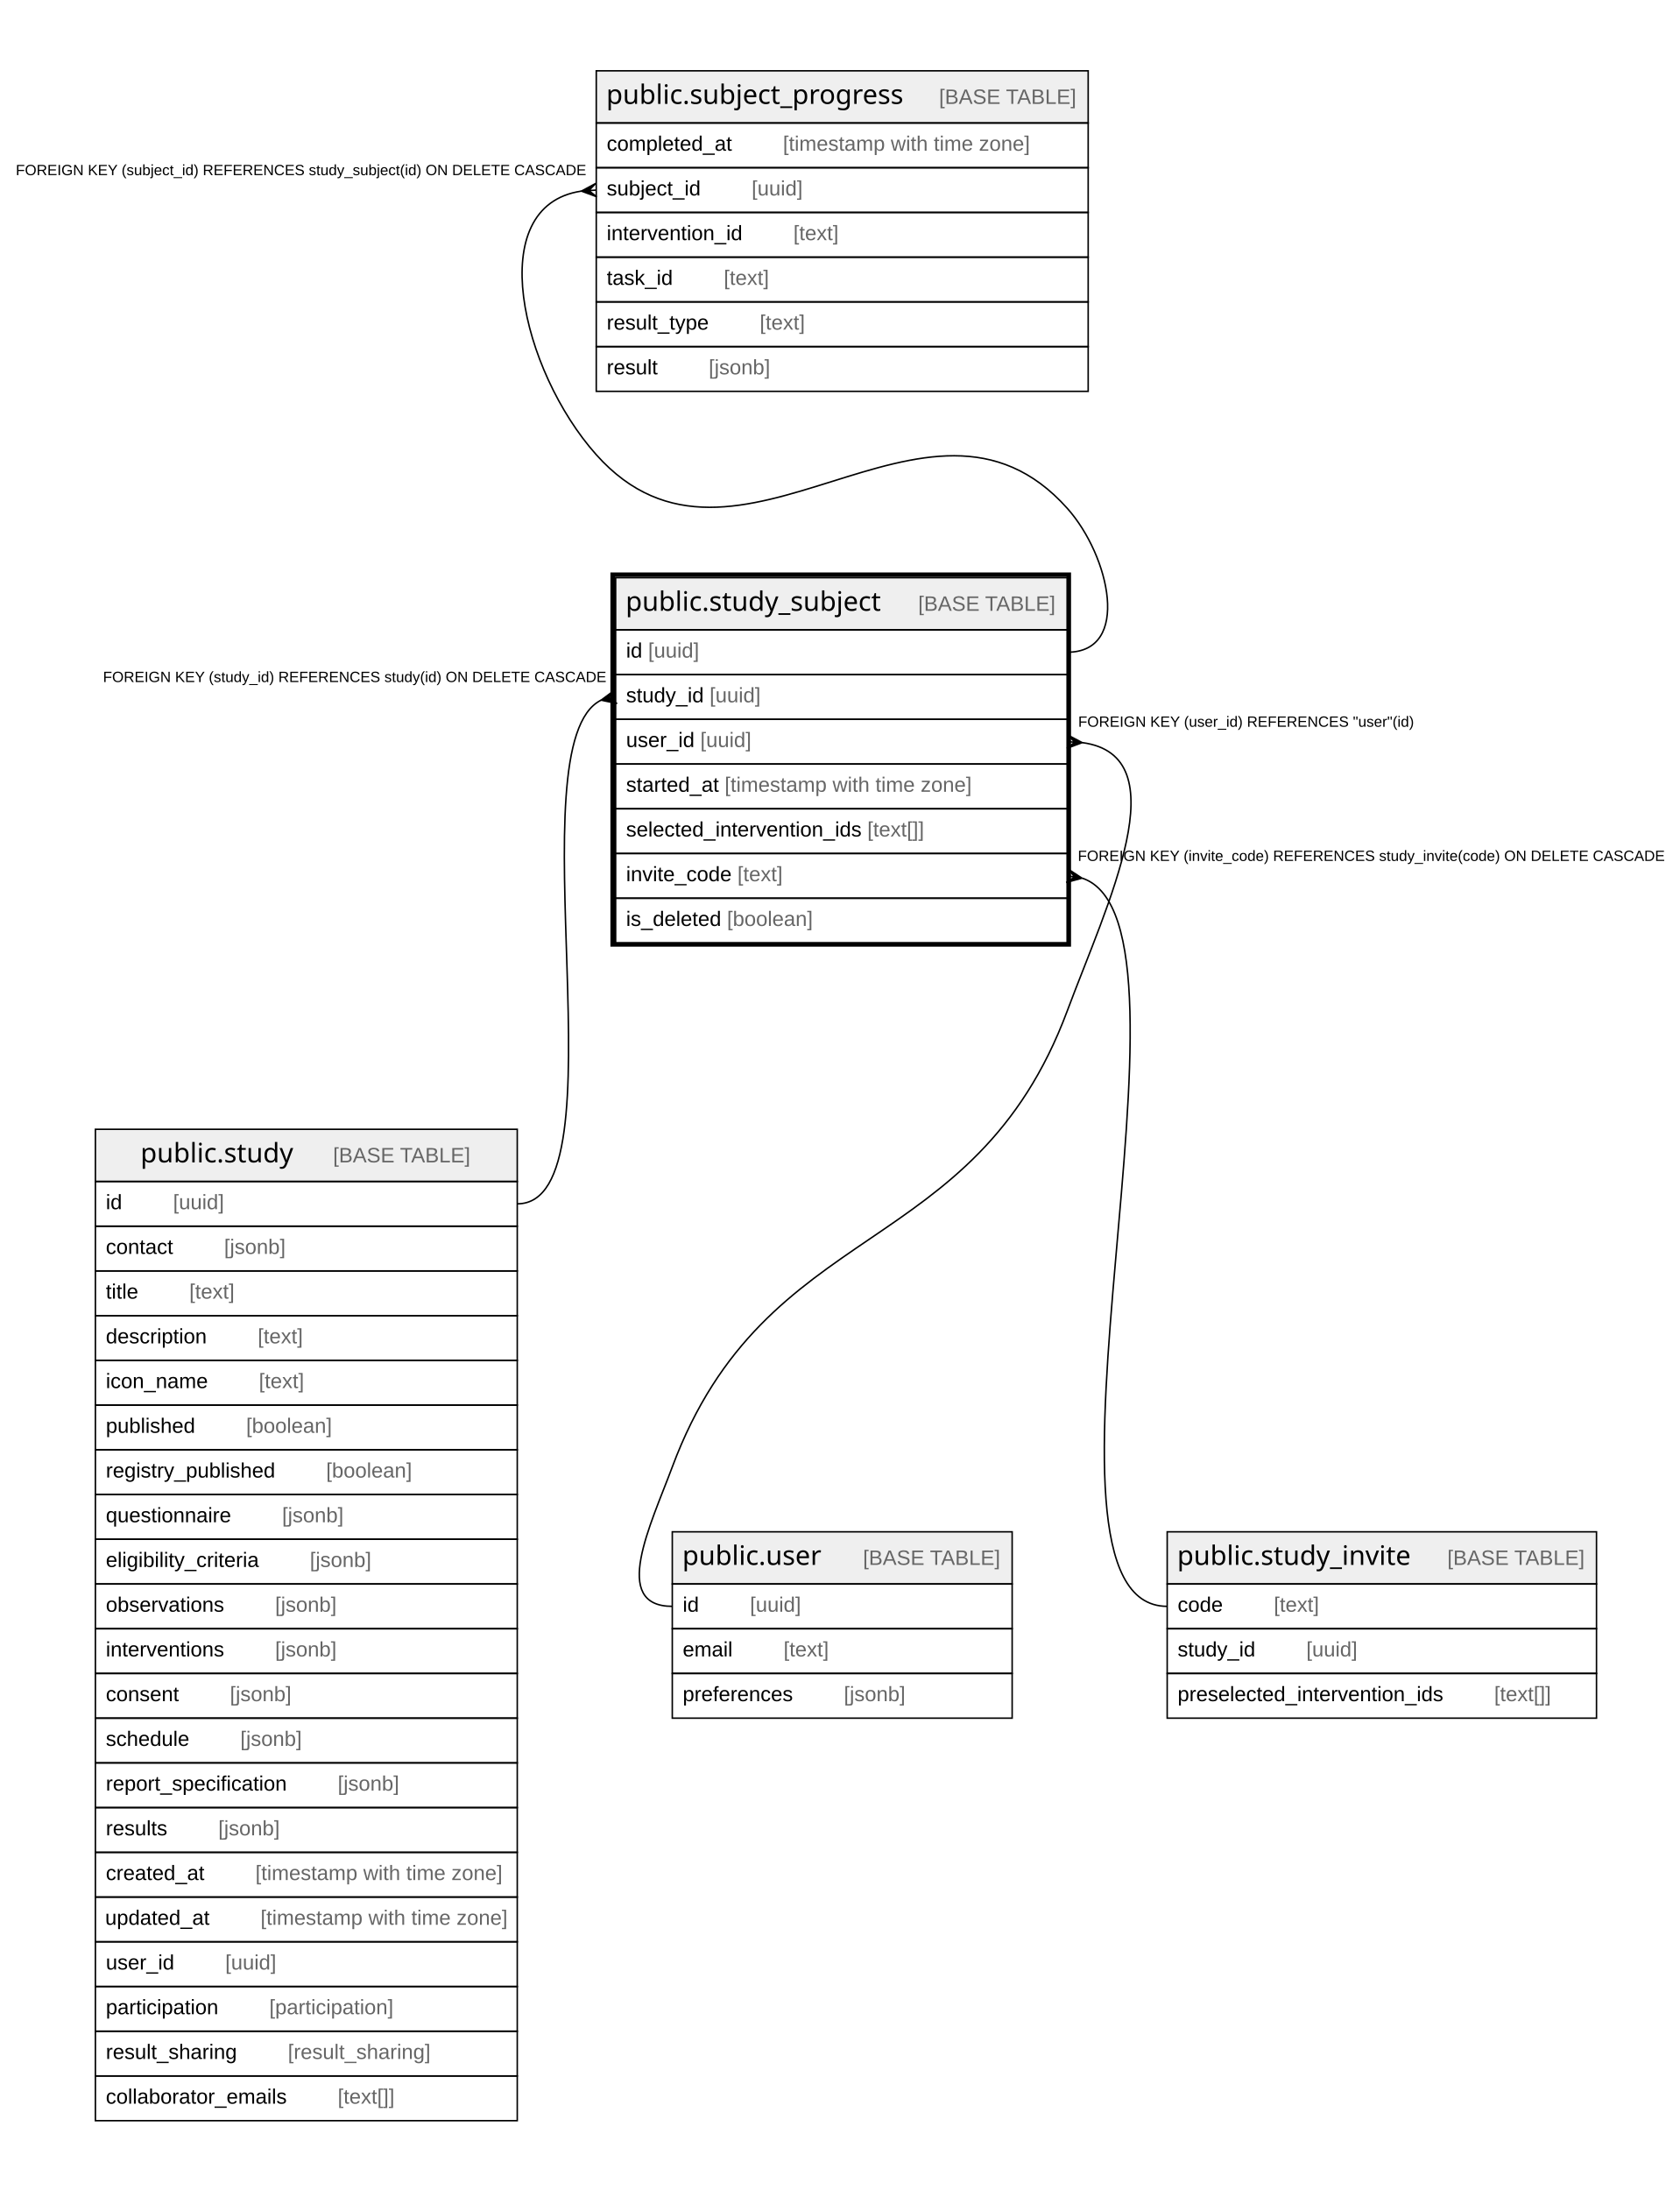
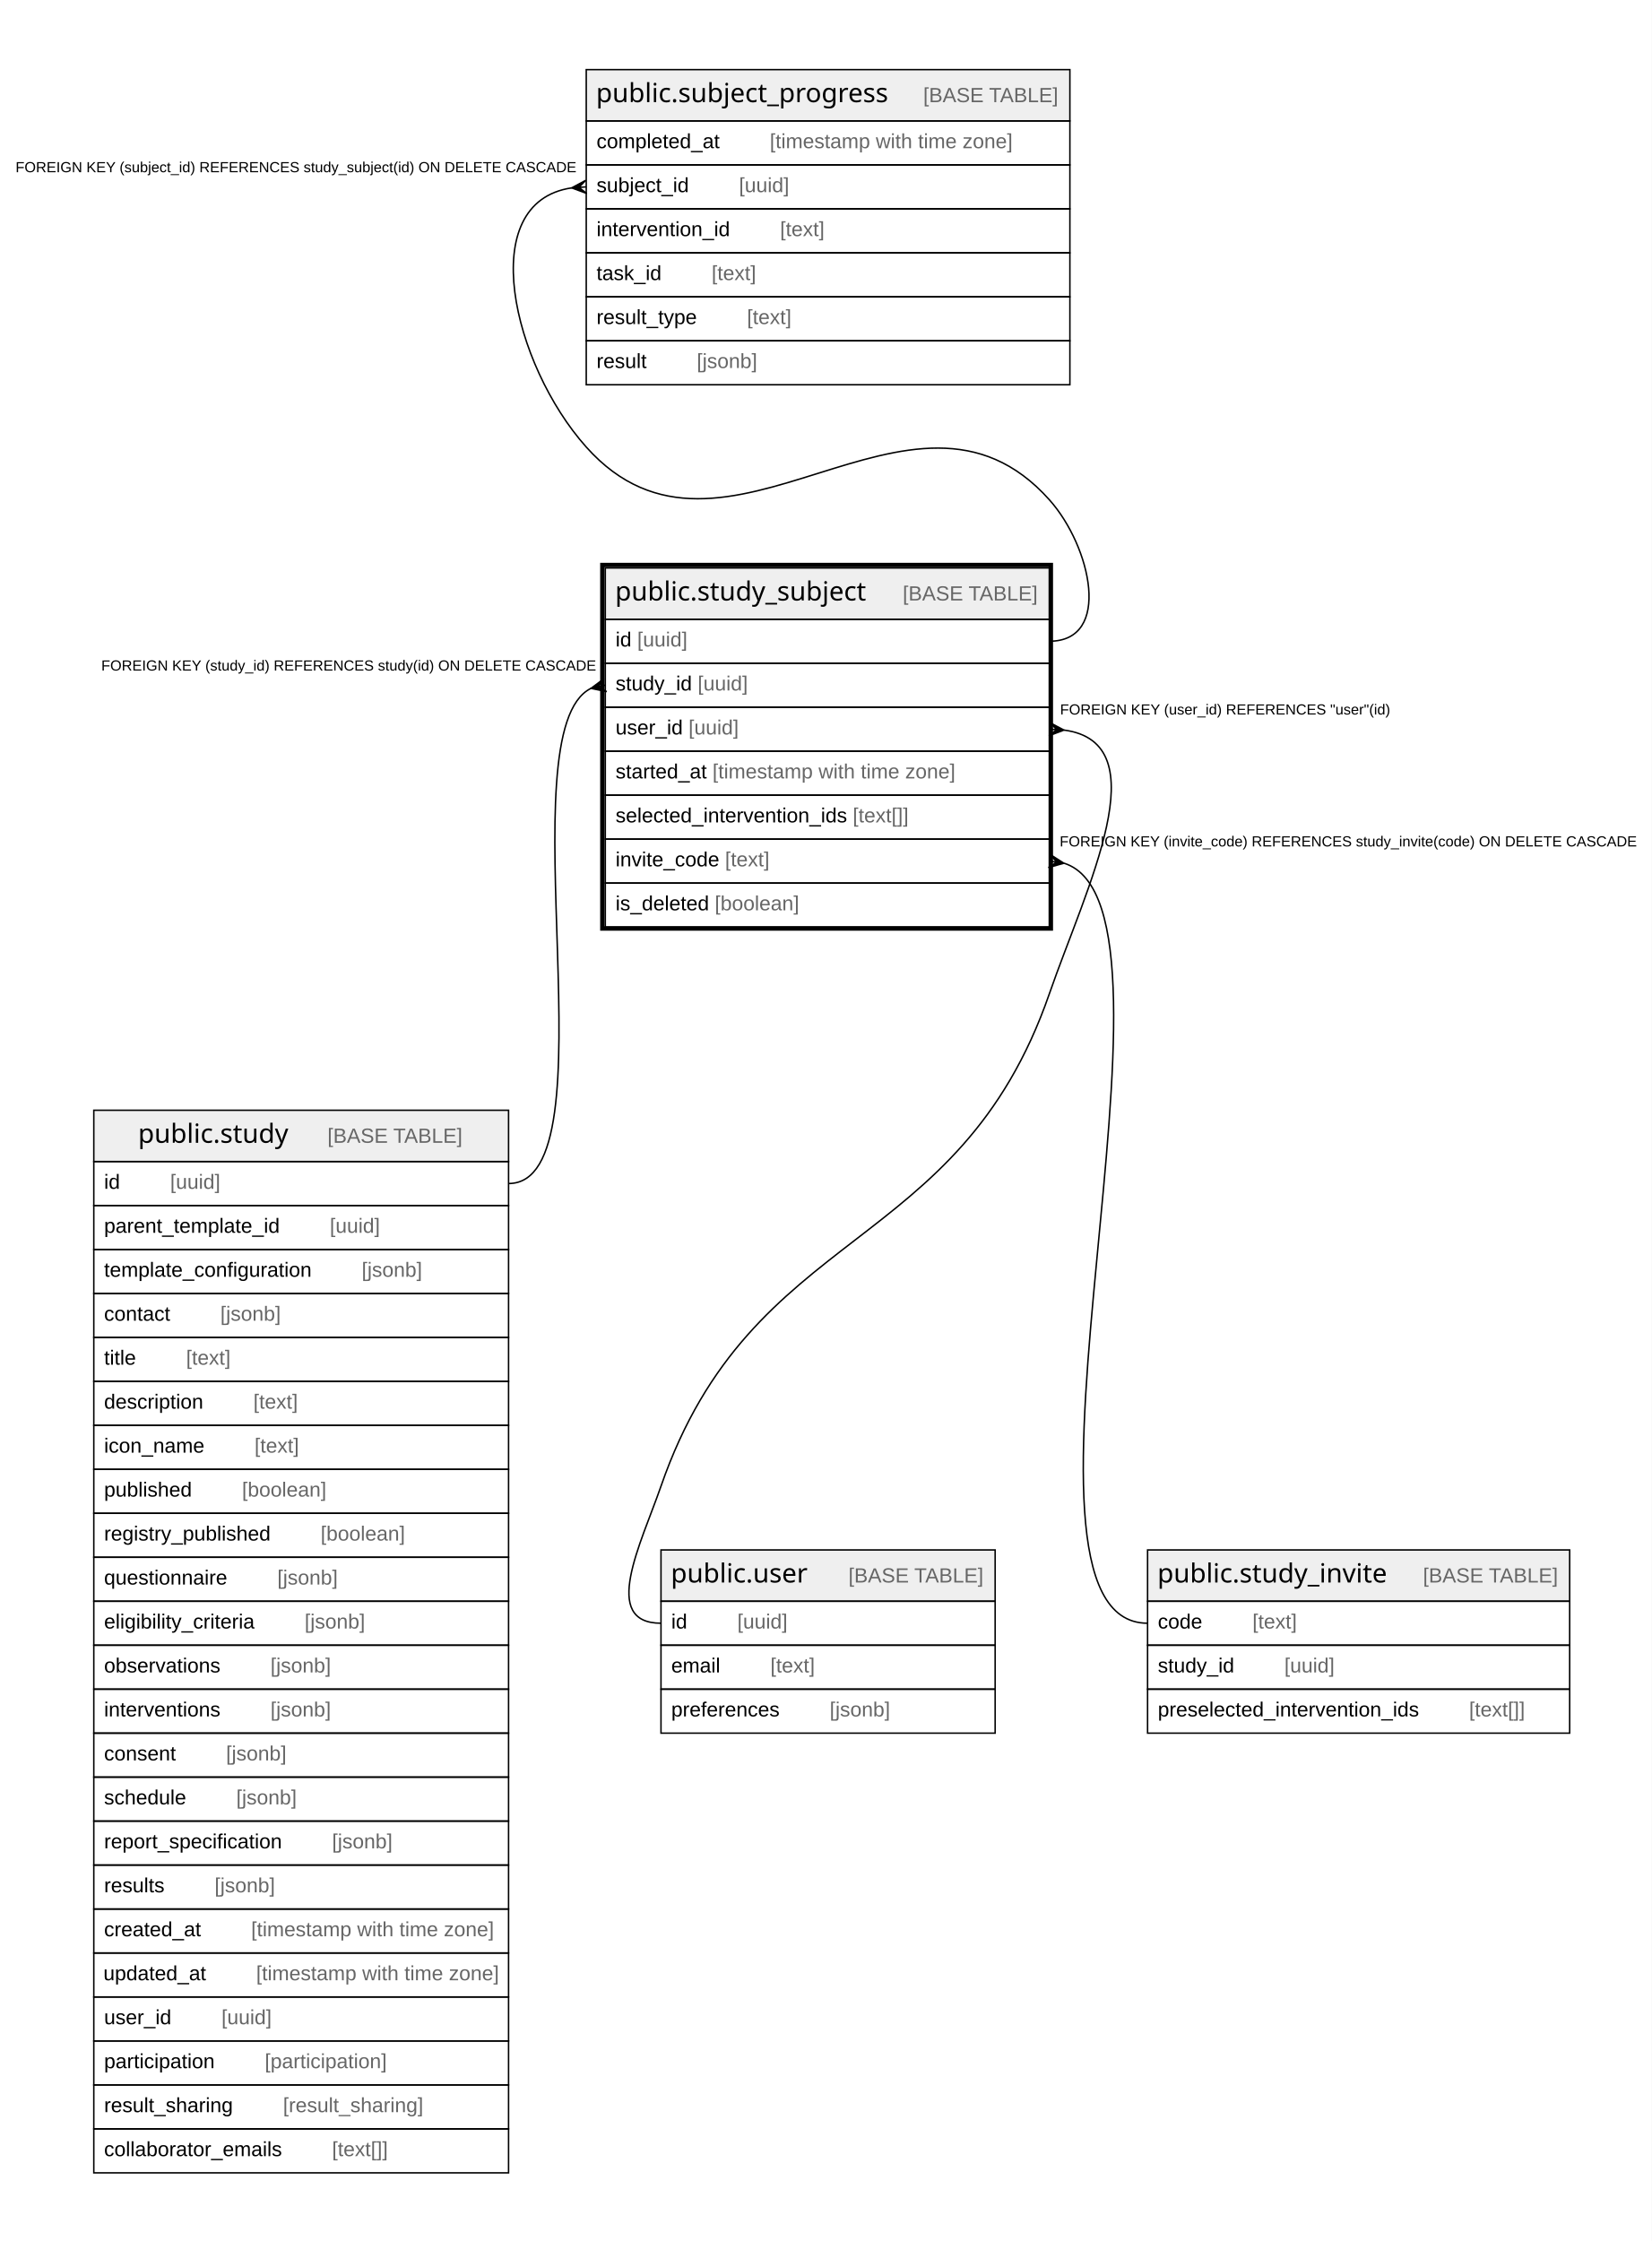
- <svg xmlns="http://www.w3.org/2000/svg" width="1127pt" height="1469pt" viewBox="0.00 0.00 1127.00 1469.00">
-   <g id="graph0" class="graph" transform="scale(1 1) rotate(0) translate(4 1465)">
-     <polygon fill="#ffffff" stroke="transparent" points="-4,4 -4,-1465 1123,-1465 1123,4 -4,4" />
+ <svg xmlns="http://www.w3.org/2000/svg" width="1127pt" height="1529pt" viewBox="0.00 0.00 1127.00 1529.00">
+   <g id="graph0" class="graph" transform="scale(1 1) rotate(0) translate(4 1525)">
+     <polygon fill="#ffffff" stroke="transparent" points="-4,4 -4,-1525 1123,-1525 1123,4 -4,4" />
    <g id="node1" class="node">
-       <polygon fill="#efefef" stroke="transparent" points="409,-1042.5 409,-1077.5 712,-1077.5 712,-1042.5 409,-1042.5" />
-       <polygon fill="none" stroke="#000000" points="409,-1042.5 409,-1077.5 712,-1077.5 712,-1042.5 409,-1042.5" />
-       <text text-anchor="start" x="415.693" y="-1055.3" font-family="Arial Bold" font-size="18.00" fill="#000000">public.study_subject</text>
-       <text text-anchor="start" x="577.739" y="-1055.3" font-family="Arial" font-size="14.00" fill="#000000">    </text>
-       <text text-anchor="start" x="611.943" y="-1055.3" font-family="Arial" font-size="14.00" fill="#666666">[BASE TABLE]</text>
+       <polygon fill="#efefef" stroke="transparent" points="409,-1102.5 409,-1137.5 712,-1137.5 712,-1102.5 409,-1102.5" />
+       <polygon fill="none" stroke="#000000" points="409,-1102.5 409,-1137.5 712,-1137.5 712,-1102.5 409,-1102.5" />
+       <text text-anchor="start" x="415.693" y="-1115.3" font-family="Arial Bold" font-size="18.00" fill="#000000">public.study_subject</text>
+       <text text-anchor="start" x="577.739" y="-1115.3" font-family="Arial" font-size="14.00" fill="#000000">    </text>
+       <text text-anchor="start" x="611.943" y="-1115.3" font-family="Arial" font-size="14.00" fill="#666666">[BASE TABLE]</text>
+       <polygon fill="none" stroke="#000000" points="409,-1072.5 409,-1102.5 712,-1102.5 712,-1072.5 409,-1072.5" />
+       <text text-anchor="start" x="416" y="-1083.9" font-family="Arial" font-size="14.00" fill="#000000">id </text>
+       <text text-anchor="start" x="430.78" y="-1083.9" font-family="Arial" font-size="14.00" fill="#666666">[uuid]</text>
+       <polygon fill="none" stroke="#000000" points="409,-1042.5 409,-1072.5 712,-1072.5 712,-1042.5 409,-1042.5" />
+       <text text-anchor="start" x="416" y="-1053.9" font-family="Arial" font-size="14.00" fill="#000000">study_id </text>
+       <text text-anchor="start" x="472.018" y="-1053.9" font-family="Arial" font-size="14.00" fill="#666666">[uuid]</text>
      <polygon fill="none" stroke="#000000" points="409,-1012.5 409,-1042.5 712,-1042.5 712,-1012.5 409,-1012.5" />
-       <text text-anchor="start" x="416" y="-1023.9" font-family="Arial" font-size="14.00" fill="#000000">id </text>
-       <text text-anchor="start" x="430.78" y="-1023.9" font-family="Arial" font-size="14.00" fill="#666666">[uuid]</text>
+       <text text-anchor="start" x="416" y="-1023.9" font-family="Arial" font-size="14.00" fill="#000000">user_id </text>
+       <text text-anchor="start" x="465.788" y="-1023.9" font-family="Arial" font-size="14.00" fill="#666666">[uuid]</text>
      <polygon fill="none" stroke="#000000" points="409,-982.5 409,-1012.5 712,-1012.5 712,-982.5 409,-982.5" />
-       <text text-anchor="start" x="416" y="-993.9" font-family="Arial" font-size="14.00" fill="#000000">study_id </text>
-       <text text-anchor="start" x="472.018" y="-993.9" font-family="Arial" font-size="14.00" fill="#666666">[uuid]</text>
+       <text text-anchor="start" x="416" y="-993.9" font-family="Arial" font-size="14.00" fill="#000000">started_at </text>
+       <text text-anchor="start" x="482.136" y="-993.9" font-family="Arial" font-size="14.00" fill="#666666">[timestamp with time zone]</text>
      <polygon fill="none" stroke="#000000" points="409,-952.5 409,-982.5 712,-982.5 712,-952.5 409,-952.5" />
-       <text text-anchor="start" x="416" y="-963.9" font-family="Arial" font-size="14.00" fill="#000000">user_id </text>
-       <text text-anchor="start" x="465.788" y="-963.9" font-family="Arial" font-size="14.00" fill="#666666">[uuid]</text>
+       <text text-anchor="start" x="416" y="-963.9" font-family="Arial" font-size="14.00" fill="#000000">selected_intervention_ids </text>
+       <text text-anchor="start" x="577.823" y="-963.9" font-family="Arial" font-size="14.00" fill="#666666">[text[]]</text>
      <polygon fill="none" stroke="#000000" points="409,-922.5 409,-952.5 712,-952.5 712,-922.5 409,-922.5" />
-       <text text-anchor="start" x="416" y="-933.9" font-family="Arial" font-size="14.00" fill="#000000">started_at </text>
-       <text text-anchor="start" x="482.136" y="-933.9" font-family="Arial" font-size="14.00" fill="#666666">[timestamp with time zone]</text>
+       <text text-anchor="start" x="416" y="-933.9" font-family="Arial" font-size="14.00" fill="#000000">invite_code </text>
+       <text text-anchor="start" x="490.69" y="-933.9" font-family="Arial" font-size="14.00" fill="#666666">[text]</text>
      <polygon fill="none" stroke="#000000" points="409,-892.5 409,-922.5 712,-922.5 712,-892.5 409,-892.5" />
-       <text text-anchor="start" x="416" y="-903.9" font-family="Arial" font-size="14.00" fill="#000000">selected_intervention_ids </text>
-       <text text-anchor="start" x="577.823" y="-903.9" font-family="Arial" font-size="14.00" fill="#666666">[text[]]</text>
-       <polygon fill="none" stroke="#000000" points="409,-862.5 409,-892.5 712,-892.5 712,-862.5 409,-862.5" />
-       <text text-anchor="start" x="416" y="-873.9" font-family="Arial" font-size="14.00" fill="#000000">invite_code </text>
-       <text text-anchor="start" x="490.69" y="-873.9" font-family="Arial" font-size="14.00" fill="#666666">[text]</text>
-       <polygon fill="none" stroke="#000000" points="409,-832.5 409,-862.5 712,-862.5 712,-832.5 409,-832.5" />
-       <text text-anchor="start" x="416" y="-843.9" font-family="Arial" font-size="14.00" fill="#000000">is_deleted </text>
-       <text text-anchor="start" x="483.69" y="-843.9" font-family="Arial" font-size="14.00" fill="#666666">[boolean]</text>
-       <polygon fill="none" stroke="#000000" stroke-width="3" points="407,-831.5 407,-1079.5 713,-1079.5 713,-831.5 407,-831.5" />
+       <text text-anchor="start" x="416" y="-903.9" font-family="Arial" font-size="14.00" fill="#000000">is_deleted </text>
+       <text text-anchor="start" x="483.69" y="-903.9" font-family="Arial" font-size="14.00" fill="#666666">[boolean]</text>
+       <polygon fill="none" stroke="#000000" stroke-width="3" points="407,-891.5 407,-1139.5 713,-1139.5 713,-891.5 407,-891.5" />
    </g>
    <g id="node3" class="node">
-       <polygon fill="#efefef" stroke="transparent" points="60,-672.5 60,-707.5 343,-707.5 343,-672.5 60,-672.5" />
-       <polygon fill="none" stroke="#000000" points="60,-672.5 60,-707.5 343,-707.5 343,-672.5 60,-672.5" />
-       <text text-anchor="start" x="90.204" y="-685.3" font-family="Arial Bold" font-size="18.00" fill="#000000">public.study</text>
-       <text text-anchor="start" x="185.228" y="-685.3" font-family="Arial" font-size="14.00" fill="#000000">    </text>
-       <text text-anchor="start" x="219.433" y="-685.3" font-family="Arial" font-size="14.00" fill="#666666">[BASE TABLE]</text>
+       <polygon fill="#efefef" stroke="transparent" points="60,-732.5 60,-767.5 343,-767.5 343,-732.5 60,-732.5" />
+       <polygon fill="none" stroke="#000000" points="60,-732.5 60,-767.5 343,-767.5 343,-732.5 60,-732.5" />
+       <text text-anchor="start" x="90.204" y="-745.3" font-family="Arial Bold" font-size="18.00" fill="#000000">public.study</text>
+       <text text-anchor="start" x="185.228" y="-745.3" font-family="Arial" font-size="14.00" fill="#000000">    </text>
+       <text text-anchor="start" x="219.433" y="-745.3" font-family="Arial" font-size="14.00" fill="#666666">[BASE TABLE]</text>
+       <polygon fill="none" stroke="#000000" points="60,-702.5 60,-732.5 343,-732.5 343,-702.5 60,-702.5" />
+       <text text-anchor="start" x="67" y="-713.9" font-family="Arial" font-size="14.00" fill="#000000">id    </text>
+       <text text-anchor="start" x="112.094" y="-713.9" font-family="Arial" font-size="14.00" fill="#666666">[uuid]</text>
+       <polygon fill="none" stroke="#000000" points="60,-672.5 60,-702.5 343,-702.5 343,-672.5 60,-672.5" />
+       <text text-anchor="start" x="67" y="-683.9" font-family="Arial" font-size="14.00" fill="#000000">parent_template_id    </text>
+       <text text-anchor="start" x="221.02" y="-683.9" font-family="Arial" font-size="14.00" fill="#666666">[uuid]</text>
      <polygon fill="none" stroke="#000000" points="60,-642.5 60,-672.5 343,-672.5 343,-642.5 60,-642.5" />
-       <text text-anchor="start" x="67" y="-653.9" font-family="Arial" font-size="14.00" fill="#000000">id    </text>
-       <text text-anchor="start" x="112.094" y="-653.9" font-family="Arial" font-size="14.00" fill="#666666">[uuid]</text>
+       <text text-anchor="start" x="67" y="-653.9" font-family="Arial" font-size="14.00" fill="#000000">template_configuration    </text>
+       <text text-anchor="start" x="242.799" y="-653.9" font-family="Arial" font-size="14.00" fill="#666666">[jsonb]</text>
      <polygon fill="none" stroke="#000000" points="60,-612.5 60,-642.5 343,-642.5 343,-612.5 60,-612.5" />
      <text text-anchor="start" x="67" y="-623.9" font-family="Arial" font-size="14.00" fill="#000000">contact    </text>
      <text text-anchor="start" x="146.334" y="-623.9" font-family="Arial" font-size="14.00" fill="#666666">[jsonb]</text>
      <polygon fill="none" stroke="#000000" points="60,-582.5 60,-612.5 343,-612.5 343,-582.5 60,-582.5" />
      <text text-anchor="start" x="67" y="-593.9" font-family="Arial" font-size="14.00" fill="#000000">title    </text>
      <text text-anchor="start" x="122.982" y="-593.9" font-family="Arial" font-size="14.00" fill="#666666">[text]</text>
      <polygon fill="none" stroke="#000000" points="60,-552.5 60,-582.5 343,-582.5 343,-552.5 60,-552.5" />
      <text text-anchor="start" x="67" y="-563.9" font-family="Arial" font-size="14.00" fill="#000000">description    </text>
      <text text-anchor="start" x="168.882" y="-563.9" font-family="Arial" font-size="14.00" fill="#666666">[text]</text>
      <polygon fill="none" stroke="#000000" points="60,-522.5 60,-552.5 343,-552.5 343,-522.5 60,-522.5" />
      <text text-anchor="start" x="67" y="-533.9" font-family="Arial" font-size="14.00" fill="#000000">icon_name    </text>
      <text text-anchor="start" x="169.668" y="-533.9" font-family="Arial" font-size="14.00" fill="#666666">[text]</text>
      <polygon fill="none" stroke="#000000" points="60,-492.5 60,-522.5 343,-522.5 343,-492.5 60,-492.5" />
      <text text-anchor="start" x="67" y="-503.9" font-family="Arial" font-size="14.00" fill="#000000">published    </text>
      <text text-anchor="start" x="161.114" y="-503.9" font-family="Arial" font-size="14.00" fill="#666666">[boolean]</text>
      <polygon fill="none" stroke="#000000" points="60,-462.5 60,-492.5 343,-492.5 343,-462.5 60,-462.5" />
      <text text-anchor="start" x="67" y="-473.9" font-family="Arial" font-size="14.00" fill="#000000">registry_published    </text>
      <text text-anchor="start" x="214.78" y="-473.9" font-family="Arial" font-size="14.00" fill="#666666">[boolean]</text>
      <polygon fill="none" stroke="#000000" points="60,-432.5 60,-462.5 343,-462.5 343,-432.5 60,-432.5" />
      <text text-anchor="start" x="67" y="-443.9" font-family="Arial" font-size="14.00" fill="#000000">questionnaire    </text>
      <text text-anchor="start" x="185.23" y="-443.9" font-family="Arial" font-size="14.00" fill="#666666">[jsonb]</text>
      <polygon fill="none" stroke="#000000" points="60,-402.5 60,-432.5 343,-432.5 343,-402.5 60,-402.5" />
      <text text-anchor="start" x="67" y="-413.9" font-family="Arial" font-size="14.00" fill="#000000">eligibility_criteria    </text>
      <text text-anchor="start" x="203.856" y="-413.9" font-family="Arial" font-size="14.00" fill="#666666">[jsonb]</text>
      <polygon fill="none" stroke="#000000" points="60,-372.5 60,-402.5 343,-402.5 343,-372.5 60,-372.5" />
      <text text-anchor="start" x="67" y="-383.9" font-family="Arial" font-size="14.00" fill="#000000">observations    </text>
      <text text-anchor="start" x="180.558" y="-383.9" font-family="Arial" font-size="14.00" fill="#666666">[jsonb]</text>
      <polygon fill="none" stroke="#000000" points="60,-342.5 60,-372.5 343,-372.5 343,-342.5 60,-342.5" />
      <text text-anchor="start" x="67" y="-353.9" font-family="Arial" font-size="14.00" fill="#000000">interventions    </text>
      <text text-anchor="start" x="180.555" y="-353.9" font-family="Arial" font-size="14.00" fill="#666666">[jsonb]</text>
      <polygon fill="none" stroke="#000000" points="60,-312.5 60,-342.5 343,-342.5 343,-312.5 60,-312.5" />
      <text text-anchor="start" x="67" y="-323.9" font-family="Arial" font-size="14.00" fill="#000000">consent    </text>
      <text text-anchor="start" x="150.226" y="-323.9" font-family="Arial" font-size="14.00" fill="#666666">[jsonb]</text>
      <polygon fill="none" stroke="#000000" points="60,-282.5 60,-312.5 343,-312.5 343,-282.5 60,-282.5" />
      <text text-anchor="start" x="67" y="-293.9" font-family="Arial" font-size="14.00" fill="#000000">schedule    </text>
      <text text-anchor="start" x="157.224" y="-293.9" font-family="Arial" font-size="14.00" fill="#666666">[jsonb]</text>
      <polygon fill="none" stroke="#000000" points="60,-252.5 60,-282.5 343,-282.5 343,-252.5 60,-252.5" />
      <text text-anchor="start" x="67" y="-263.9" font-family="Arial" font-size="14.00" fill="#000000">report_specification    </text>
      <text text-anchor="start" x="222.561" y="-263.9" font-family="Arial" font-size="14.00" fill="#666666">[jsonb]</text>
      <polygon fill="none" stroke="#000000" points="60,-222.5 60,-252.5 343,-252.5 343,-222.5 60,-222.5" />
      <text text-anchor="start" x="67" y="-233.9" font-family="Arial" font-size="14.00" fill="#000000">results    </text>
      <text text-anchor="start" x="142.428" y="-233.9" font-family="Arial" font-size="14.00" fill="#666666">[jsonb]</text>
      <polygon fill="none" stroke="#000000" points="60,-192.5 60,-222.5 343,-222.5 343,-192.5 60,-192.5" />
      <text text-anchor="start" x="67" y="-203.9" font-family="Arial" font-size="14.00" fill="#000000">created_at    </text>
      <text text-anchor="start" x="167.342" y="-203.9" font-family="Arial" font-size="14.00" fill="#666666">[timestamp with time zone]</text>
      <polygon fill="none" stroke="#000000" points="60,-162.5 60,-192.5 343,-192.5 343,-162.5 60,-162.5" />
      <text text-anchor="start" x="66.534" y="-173.9" font-family="Arial" font-size="14.00" fill="#000000">updated_at    </text>
      <text text-anchor="start" x="170.781" y="-173.9" font-family="Arial" font-size="14.00" fill="#666666">[timestamp with time zone]</text>
      <polygon fill="none" stroke="#000000" points="60,-132.5 60,-162.5 343,-162.5 343,-132.5 60,-132.5" />
      <text text-anchor="start" x="67" y="-143.9" font-family="Arial" font-size="14.00" fill="#000000">user_id    </text>
      <text text-anchor="start" x="147.102" y="-143.9" font-family="Arial" font-size="14.00" fill="#666666">[uuid]</text>
      <polygon fill="none" stroke="#000000" points="60,-102.5 60,-132.5 343,-132.5 343,-102.5 60,-102.5" />
      <text text-anchor="start" x="67" y="-113.9" font-family="Arial" font-size="14.00" fill="#000000">participation    </text>
      <text text-anchor="start" x="176.662" y="-113.9" font-family="Arial" font-size="14.00" fill="#666666">[participation]</text>
      <polygon fill="none" stroke="#000000" points="60,-72.5 60,-102.5 343,-102.5 343,-72.5 60,-72.5" />
      <text text-anchor="start" x="67" y="-83.9" font-family="Arial" font-size="14.00" fill="#000000">result_sharing    </text>
      <text text-anchor="start" x="189.108" y="-83.9" font-family="Arial" font-size="14.00" fill="#666666">[result_sharing]</text>
      <polygon fill="none" stroke="#000000" points="60,-42.5 60,-72.5 343,-72.5 343,-42.5 60,-42.5" />
      <text text-anchor="start" x="67" y="-53.9" font-family="Arial" font-size="14.00" fill="#000000">collaborator_emails    </text>
      <text text-anchor="start" x="222.547" y="-53.9" font-family="Arial" font-size="14.00" fill="#666666">[text[]]</text>
    </g>
    <g id="edge2" class="edge">
-       <path fill="none" stroke="#000000" d="M399.23,-995.329C339.915,-966.372 416.358,-657.5 343,-657.5" />
-       <polygon fill="#000000" stroke="#000000" points="399.238,-995.331 408.024,-1001.893 404.119,-996.415 409,-997.5 409,-997.5 409,-997.5 404.119,-996.415 409.976,-993.107 399.238,-995.331 399.238,-995.331" />
-       <text text-anchor="start" x="65.103" y="-1007.5" font-family="Arial" font-size="10.00" fill="#000000">FOREIGN KEY (study_id) REFERENCES study(id) ON DELETE CASCADE</text>
+       <path fill="none" stroke="#000000" d="M399.23,-1055.329C339.915,-1026.372 416.358,-717.5 343,-717.5" />
+       <polygon fill="#000000" stroke="#000000" points="399.238,-1055.331 408.024,-1061.893 404.119,-1056.415 409,-1057.5 409,-1057.5 409,-1057.5 404.119,-1056.415 409.976,-1053.107 399.238,-1055.331 399.238,-1055.331" />
+       <text text-anchor="start" x="65.103" y="-1067.5" font-family="Arial" font-size="10.00" fill="#000000">FOREIGN KEY (study_id) REFERENCES study(id) ON DELETE CASCADE</text>
    </g>
    <g id="node4" class="node">
-       <polygon fill="#efefef" stroke="transparent" points="447,-402.5 447,-437.5 675,-437.5 675,-402.5 447,-402.5" />
-       <polygon fill="none" stroke="#000000" points="447,-402.5 447,-437.5 675,-437.5 675,-402.5 447,-402.5" />
-       <text text-anchor="start" x="453.709" y="-415.3" font-family="Arial Bold" font-size="18.00" fill="#000000">public.user</text>
-       <text text-anchor="start" x="540.723" y="-415.3" font-family="Arial" font-size="14.00" fill="#000000">    </text>
-       <text text-anchor="start" x="574.928" y="-415.3" font-family="Arial" font-size="14.00" fill="#666666">[BASE TABLE]</text>
+       <polygon fill="#efefef" stroke="transparent" points="447,-432.5 447,-467.5 675,-467.5 675,-432.5 447,-432.5" />
+       <polygon fill="none" stroke="#000000" points="447,-432.5 447,-467.5 675,-467.5 675,-432.5 447,-432.5" />
+       <text text-anchor="start" x="453.709" y="-445.3" font-family="Arial Bold" font-size="18.00" fill="#000000">public.user</text>
+       <text text-anchor="start" x="540.723" y="-445.3" font-family="Arial" font-size="14.00" fill="#000000">    </text>
+       <text text-anchor="start" x="574.928" y="-445.3" font-family="Arial" font-size="14.00" fill="#666666">[BASE TABLE]</text>
+       <polygon fill="none" stroke="#000000" points="447,-402.5 447,-432.5 675,-432.5 675,-402.5 447,-402.5" />
+       <text text-anchor="start" x="454" y="-413.9" font-family="Arial" font-size="14.00" fill="#000000">id    </text>
+       <text text-anchor="start" x="499.094" y="-413.9" font-family="Arial" font-size="14.00" fill="#666666">[uuid]</text>
      <polygon fill="none" stroke="#000000" points="447,-372.5 447,-402.5 675,-402.5 675,-372.5 447,-372.5" />
-       <text text-anchor="start" x="454" y="-383.9" font-family="Arial" font-size="14.00" fill="#000000">id    </text>
-       <text text-anchor="start" x="499.094" y="-383.9" font-family="Arial" font-size="14.00" fill="#666666">[uuid]</text>
+       <text text-anchor="start" x="454" y="-383.9" font-family="Arial" font-size="14.00" fill="#000000">email    </text>
+       <text text-anchor="start" x="521.644" y="-383.9" font-family="Arial" font-size="14.00" fill="#666666">[text]</text>
      <polygon fill="none" stroke="#000000" points="447,-342.5 447,-372.5 675,-372.5 675,-342.5 447,-342.5" />
-       <text text-anchor="start" x="454" y="-353.9" font-family="Arial" font-size="14.00" fill="#000000">email    </text>
-       <text text-anchor="start" x="521.644" y="-353.9" font-family="Arial" font-size="14.00" fill="#666666">[text]</text>
-       <polygon fill="none" stroke="#000000" points="447,-312.5 447,-342.5 675,-342.5 675,-312.5 447,-312.5" />
-       <text text-anchor="start" x="454" y="-323.9" font-family="Arial" font-size="14.00" fill="#000000">preferences    </text>
-       <text text-anchor="start" x="562.112" y="-323.9" font-family="Arial" font-size="14.00" fill="#666666">[jsonb]</text>
+       <text text-anchor="start" x="454" y="-353.9" font-family="Arial" font-size="14.00" fill="#000000">preferences    </text>
+       <text text-anchor="start" x="562.112" y="-353.9" font-family="Arial" font-size="14.00" fill="#666666">[jsonb]</text>
    </g>
    <g id="edge3" class="edge">
-       <path fill="none" stroke="#000000" d="M722.024,-966.875C787.581,-958.097 738.765,-858.791 712,-787 649.152,-618.425 509.848,-649.575 447,-481 432.483,-442.062 405.444,-387.5 447,-387.5" />
-       <polygon fill="#000000" stroke="#000000" points="721.981,-966.877 711.72,-963.009 716.99,-967.189 712,-967.5 712,-967.5 712,-967.5 716.99,-967.189 712.28,-971.991 721.981,-966.877 721.981,-966.877" />
-       <text text-anchor="start" x="719.285" y="-977.5" font-family="Arial" font-size="10.00" fill="#000000">FOREIGN KEY (user_id) REFERENCES "user"(id)</text>
+       <path fill="none" stroke="#000000" d="M722.014,-1026.878C787.433,-1018.151 737.11,-919.387 712,-847 649.669,-667.315 509.331,-690.685 447,-511 433.381,-471.74 405.444,-417.5 447,-417.5" />
+       <polygon fill="#000000" stroke="#000000" points="721.981,-1026.88 711.721,-1023.009 716.99,-1027.19 712,-1027.5 712,-1027.5 712,-1027.5 716.99,-1027.19 712.279,-1031.991 721.981,-1026.88 721.981,-1026.88" />
+       <text text-anchor="start" x="719.285" y="-1037.5" font-family="Arial" font-size="10.00" fill="#000000">FOREIGN KEY (user_id) REFERENCES "user"(id)</text>
    </g>
    <g id="node5" class="node">
-       <polygon fill="#efefef" stroke="transparent" points="779,-402.5 779,-437.5 1067,-437.5 1067,-402.5 779,-402.5" />
-       <polygon fill="none" stroke="#000000" points="779,-402.5 779,-437.5 1067,-437.5 1067,-402.5 779,-402.5" />
-       <text text-anchor="start" x="785.699" y="-415.3" font-family="Arial Bold" font-size="18.00" fill="#000000">public.study_invite</text>
-       <text text-anchor="start" x="932.732" y="-415.3" font-family="Arial" font-size="14.00" fill="#000000">    </text>
-       <text text-anchor="start" x="966.937" y="-415.3" font-family="Arial" font-size="14.00" fill="#666666">[BASE TABLE]</text>
+       <polygon fill="#efefef" stroke="transparent" points="779,-432.5 779,-467.5 1067,-467.5 1067,-432.5 779,-432.5" />
+       <polygon fill="none" stroke="#000000" points="779,-432.5 779,-467.5 1067,-467.5 1067,-432.5 779,-432.5" />
+       <text text-anchor="start" x="785.699" y="-445.3" font-family="Arial Bold" font-size="18.00" fill="#000000">public.study_invite</text>
+       <text text-anchor="start" x="932.732" y="-445.3" font-family="Arial" font-size="14.00" fill="#000000">    </text>
+       <text text-anchor="start" x="966.937" y="-445.3" font-family="Arial" font-size="14.00" fill="#666666">[BASE TABLE]</text>
+       <polygon fill="none" stroke="#000000" points="779,-402.5 779,-432.5 1067,-432.5 1067,-402.5 779,-402.5" />
+       <text text-anchor="start" x="786" y="-413.9" font-family="Arial" font-size="14.00" fill="#000000">code    </text>
+       <text text-anchor="start" x="850.553" y="-413.9" font-family="Arial" font-size="14.00" fill="#666666">[text]</text>
      <polygon fill="none" stroke="#000000" points="779,-372.5 779,-402.5 1067,-402.5 1067,-372.5 779,-372.5" />
-       <text text-anchor="start" x="786" y="-383.9" font-family="Arial" font-size="14.00" fill="#000000">code    </text>
-       <text text-anchor="start" x="850.553" y="-383.9" font-family="Arial" font-size="14.00" fill="#666666">[text]</text>
+       <text text-anchor="start" x="786" y="-383.9" font-family="Arial" font-size="14.00" fill="#000000">study_id    </text>
+       <text text-anchor="start" x="872.332" y="-383.9" font-family="Arial" font-size="14.00" fill="#666666">[uuid]</text>
      <polygon fill="none" stroke="#000000" points="779,-342.5 779,-372.5 1067,-372.5 1067,-342.5 779,-342.5" />
-       <text text-anchor="start" x="786" y="-353.9" font-family="Arial" font-size="14.00" fill="#000000">study_id    </text>
-       <text text-anchor="start" x="872.332" y="-353.9" font-family="Arial" font-size="14.00" fill="#666666">[uuid]</text>
-       <polygon fill="none" stroke="#000000" points="779,-312.5 779,-342.5 1067,-342.5 1067,-312.5 779,-312.5" />
-       <text text-anchor="start" x="786" y="-323.9" font-family="Arial" font-size="14.00" fill="#000000">preselected_intervention_ids    </text>
-       <text text-anchor="start" x="998.363" y="-323.9" font-family="Arial" font-size="14.00" fill="#666666">[text[]]</text>
+       <text text-anchor="start" x="786" y="-353.9" font-family="Arial" font-size="14.00" fill="#000000">preselected_intervention_ids    </text>
+       <text text-anchor="start" x="998.363" y="-353.9" font-family="Arial" font-size="14.00" fill="#666666">[text[]]</text>
    </g>
    <g id="edge4" class="edge">
-       <path fill="none" stroke="#000000" d="M722.098,-875.915C812.045,-845.501 672.747,-387.5 779,-387.5" />
-       <polygon fill="#000000" stroke="#000000" points="721.879,-875.949 711.302,-873.054 716.939,-876.725 712,-877.5 712,-877.5 712,-877.5 716.939,-876.725 712.698,-881.946 721.879,-875.949 721.879,-875.949" />
-       <text text-anchor="start" x="719.038" y="-887.5" font-family="Arial" font-size="10.00" fill="#000000">FOREIGN KEY (invite_code) REFERENCES study_invite(code) ON DELETE CASCADE</text>
+       <path fill="none" stroke="#000000" d="M722.112,-936.008C818.41,-905.508 666.13,-417.5 779,-417.5" />
+       <polygon fill="#000000" stroke="#000000" points="721.893,-936.041 711.343,-933.048 716.947,-936.77 712,-937.5 712,-937.5 712,-937.5 716.947,-936.77 712.657,-941.952 721.893,-936.041 721.893,-936.041" />
+       <text text-anchor="start" x="719.038" y="-947.5" font-family="Arial" font-size="10.00" fill="#000000">FOREIGN KEY (invite_code) REFERENCES study_invite(code) ON DELETE CASCADE</text>
    </g>
    <g id="node2" class="node">
-       <polygon fill="#efefef" stroke="transparent" points="396,-1382.5 396,-1417.5 726,-1417.5 726,-1382.5 396,-1382.5" />
-       <polygon fill="none" stroke="#000000" points="396,-1382.5 396,-1417.5 726,-1417.5 726,-1382.5 396,-1382.5" />
-       <text text-anchor="start" x="402.696" y="-1395.3" font-family="Arial Bold" font-size="18.00" fill="#000000">public.subject_progress</text>
-       <text text-anchor="start" x="591.736" y="-1395.3" font-family="Arial" font-size="14.00" fill="#000000">    </text>
-       <text text-anchor="start" x="625.941" y="-1395.3" font-family="Arial" font-size="14.00" fill="#666666">[BASE TABLE]</text>
+       <polygon fill="#efefef" stroke="transparent" points="396,-1442.5 396,-1477.5 726,-1477.5 726,-1442.5 396,-1442.5" />
+       <polygon fill="none" stroke="#000000" points="396,-1442.5 396,-1477.5 726,-1477.5 726,-1442.5 396,-1442.5" />
+       <text text-anchor="start" x="402.696" y="-1455.3" font-family="Arial Bold" font-size="18.00" fill="#000000">public.subject_progress</text>
+       <text text-anchor="start" x="591.736" y="-1455.3" font-family="Arial" font-size="14.00" fill="#000000">    </text>
+       <text text-anchor="start" x="625.941" y="-1455.3" font-family="Arial" font-size="14.00" fill="#666666">[BASE TABLE]</text>
+       <polygon fill="none" stroke="#000000" points="396,-1412.5 396,-1442.5 726,-1442.5 726,-1412.5 396,-1412.5" />
+       <text text-anchor="start" x="403" y="-1423.9" font-family="Arial" font-size="14.00" fill="#000000">completed_at    </text>
+       <text text-anchor="start" x="521.231" y="-1423.9" font-family="Arial" font-size="14.00" fill="#666666">[timestamp with time zone]</text>
+       <polygon fill="none" stroke="#000000" points="396,-1382.5 396,-1412.5 726,-1412.5 726,-1382.5 396,-1382.5" />
+       <text text-anchor="start" x="403" y="-1393.9" font-family="Arial" font-size="14.00" fill="#000000">subject_id    </text>
+       <text text-anchor="start" x="500.222" y="-1393.9" font-family="Arial" font-size="14.00" fill="#666666">[uuid]</text>
      <polygon fill="none" stroke="#000000" points="396,-1352.5 396,-1382.5 726,-1382.5 726,-1352.5 396,-1352.5" />
-       <text text-anchor="start" x="403" y="-1363.9" font-family="Arial" font-size="14.00" fill="#000000">completed_at    </text>
-       <text text-anchor="start" x="521.231" y="-1363.9" font-family="Arial" font-size="14.00" fill="#666666">[timestamp with time zone]</text>
+       <text text-anchor="start" x="403" y="-1363.9" font-family="Arial" font-size="14.00" fill="#000000">intervention_id    </text>
+       <text text-anchor="start" x="528.227" y="-1363.9" font-family="Arial" font-size="14.00" fill="#666666">[text]</text>
      <polygon fill="none" stroke="#000000" points="396,-1322.5 396,-1352.5 726,-1352.5 726,-1322.5 396,-1322.5" />
-       <text text-anchor="start" x="403" y="-1333.9" font-family="Arial" font-size="14.00" fill="#000000">subject_id    </text>
-       <text text-anchor="start" x="500.222" y="-1333.9" font-family="Arial" font-size="14.00" fill="#666666">[uuid]</text>
+       <text text-anchor="start" x="403" y="-1333.9" font-family="Arial" font-size="14.00" fill="#000000">task_id    </text>
+       <text text-anchor="start" x="481.55" y="-1333.9" font-family="Arial" font-size="14.00" fill="#666666">[text]</text>
      <polygon fill="none" stroke="#000000" points="396,-1292.5 396,-1322.5 726,-1322.5 726,-1292.5 396,-1292.5" />
-       <text text-anchor="start" x="403" y="-1303.9" font-family="Arial" font-size="14.00" fill="#000000">intervention_id    </text>
-       <text text-anchor="start" x="528.227" y="-1303.9" font-family="Arial" font-size="14.00" fill="#666666">[text]</text>
+       <text text-anchor="start" x="403" y="-1303.9" font-family="Arial" font-size="14.00" fill="#000000">result_type    </text>
+       <text text-anchor="start" x="505.666" y="-1303.9" font-family="Arial" font-size="14.00" fill="#666666">[text]</text>
      <polygon fill="none" stroke="#000000" points="396,-1262.5 396,-1292.5 726,-1292.5 726,-1262.5 396,-1262.5" />
-       <text text-anchor="start" x="403" y="-1273.9" font-family="Arial" font-size="14.00" fill="#000000">task_id    </text>
-       <text text-anchor="start" x="481.55" y="-1273.9" font-family="Arial" font-size="14.00" fill="#666666">[text]</text>
-       <polygon fill="none" stroke="#000000" points="396,-1232.5 396,-1262.5 726,-1262.5 726,-1232.5 396,-1232.5" />
-       <text text-anchor="start" x="403" y="-1243.9" font-family="Arial" font-size="14.00" fill="#000000">result_type    </text>
-       <text text-anchor="start" x="505.666" y="-1243.9" font-family="Arial" font-size="14.00" fill="#666666">[text]</text>
-       <polygon fill="none" stroke="#000000" points="396,-1202.5 396,-1232.5 726,-1232.5 726,-1202.5 396,-1202.5" />
-       <text text-anchor="start" x="403" y="-1213.9" font-family="Arial" font-size="14.00" fill="#000000">result    </text>
-       <text text-anchor="start" x="471.428" y="-1213.9" font-family="Arial" font-size="14.00" fill="#666666">[jsonb]</text>
+       <text text-anchor="start" x="403" y="-1273.9" font-family="Arial" font-size="14.00" fill="#000000">result    </text>
+       <text text-anchor="start" x="471.428" y="-1273.9" font-family="Arial" font-size="14.00" fill="#666666">[jsonb]</text>
    </g>
    <g id="edge1" class="edge">
-       <path fill="none" stroke="#000000" d="M385.998,-1336.798C319.532,-1326.961 345.829,-1216.211 396,-1160 490.125,-1054.543 617.875,-1229.457 712,-1124 740.559,-1092.003 754.889,-1027.5 712,-1027.5" />
-       <polygon fill="#000000" stroke="#000000" points="386.024,-1336.8 395.685,-1341.989 391.012,-1337.15 396,-1337.5 396,-1337.5 396,-1337.5 391.012,-1337.15 396.315,-1333.011 386.024,-1336.8 386.024,-1336.8" />
-       <text text-anchor="start" x="6.598" y="-1347.5" font-family="Arial" font-size="10.00" fill="#000000">FOREIGN KEY (subject_id) REFERENCES study_subject(id) ON DELETE CASCADE</text>
+       <path fill="none" stroke="#000000" d="M385.998,-1396.798C319.532,-1386.961 345.829,-1276.211 396,-1220 490.125,-1114.543 617.875,-1289.457 712,-1184 740.559,-1152.003 754.889,-1087.5 712,-1087.5" />
+       <polygon fill="#000000" stroke="#000000" points="386.024,-1396.8 395.685,-1401.989 391.012,-1397.15 396,-1397.5 396,-1397.5 396,-1397.5 391.012,-1397.15 396.315,-1393.011 386.024,-1396.8 386.024,-1396.8" />
+       <text text-anchor="start" x="6.598" y="-1407.5" font-family="Arial" font-size="10.00" fill="#000000">FOREIGN KEY (subject_id) REFERENCES study_subject(id) ON DELETE CASCADE</text>
    </g>
  </g>
</svg>
